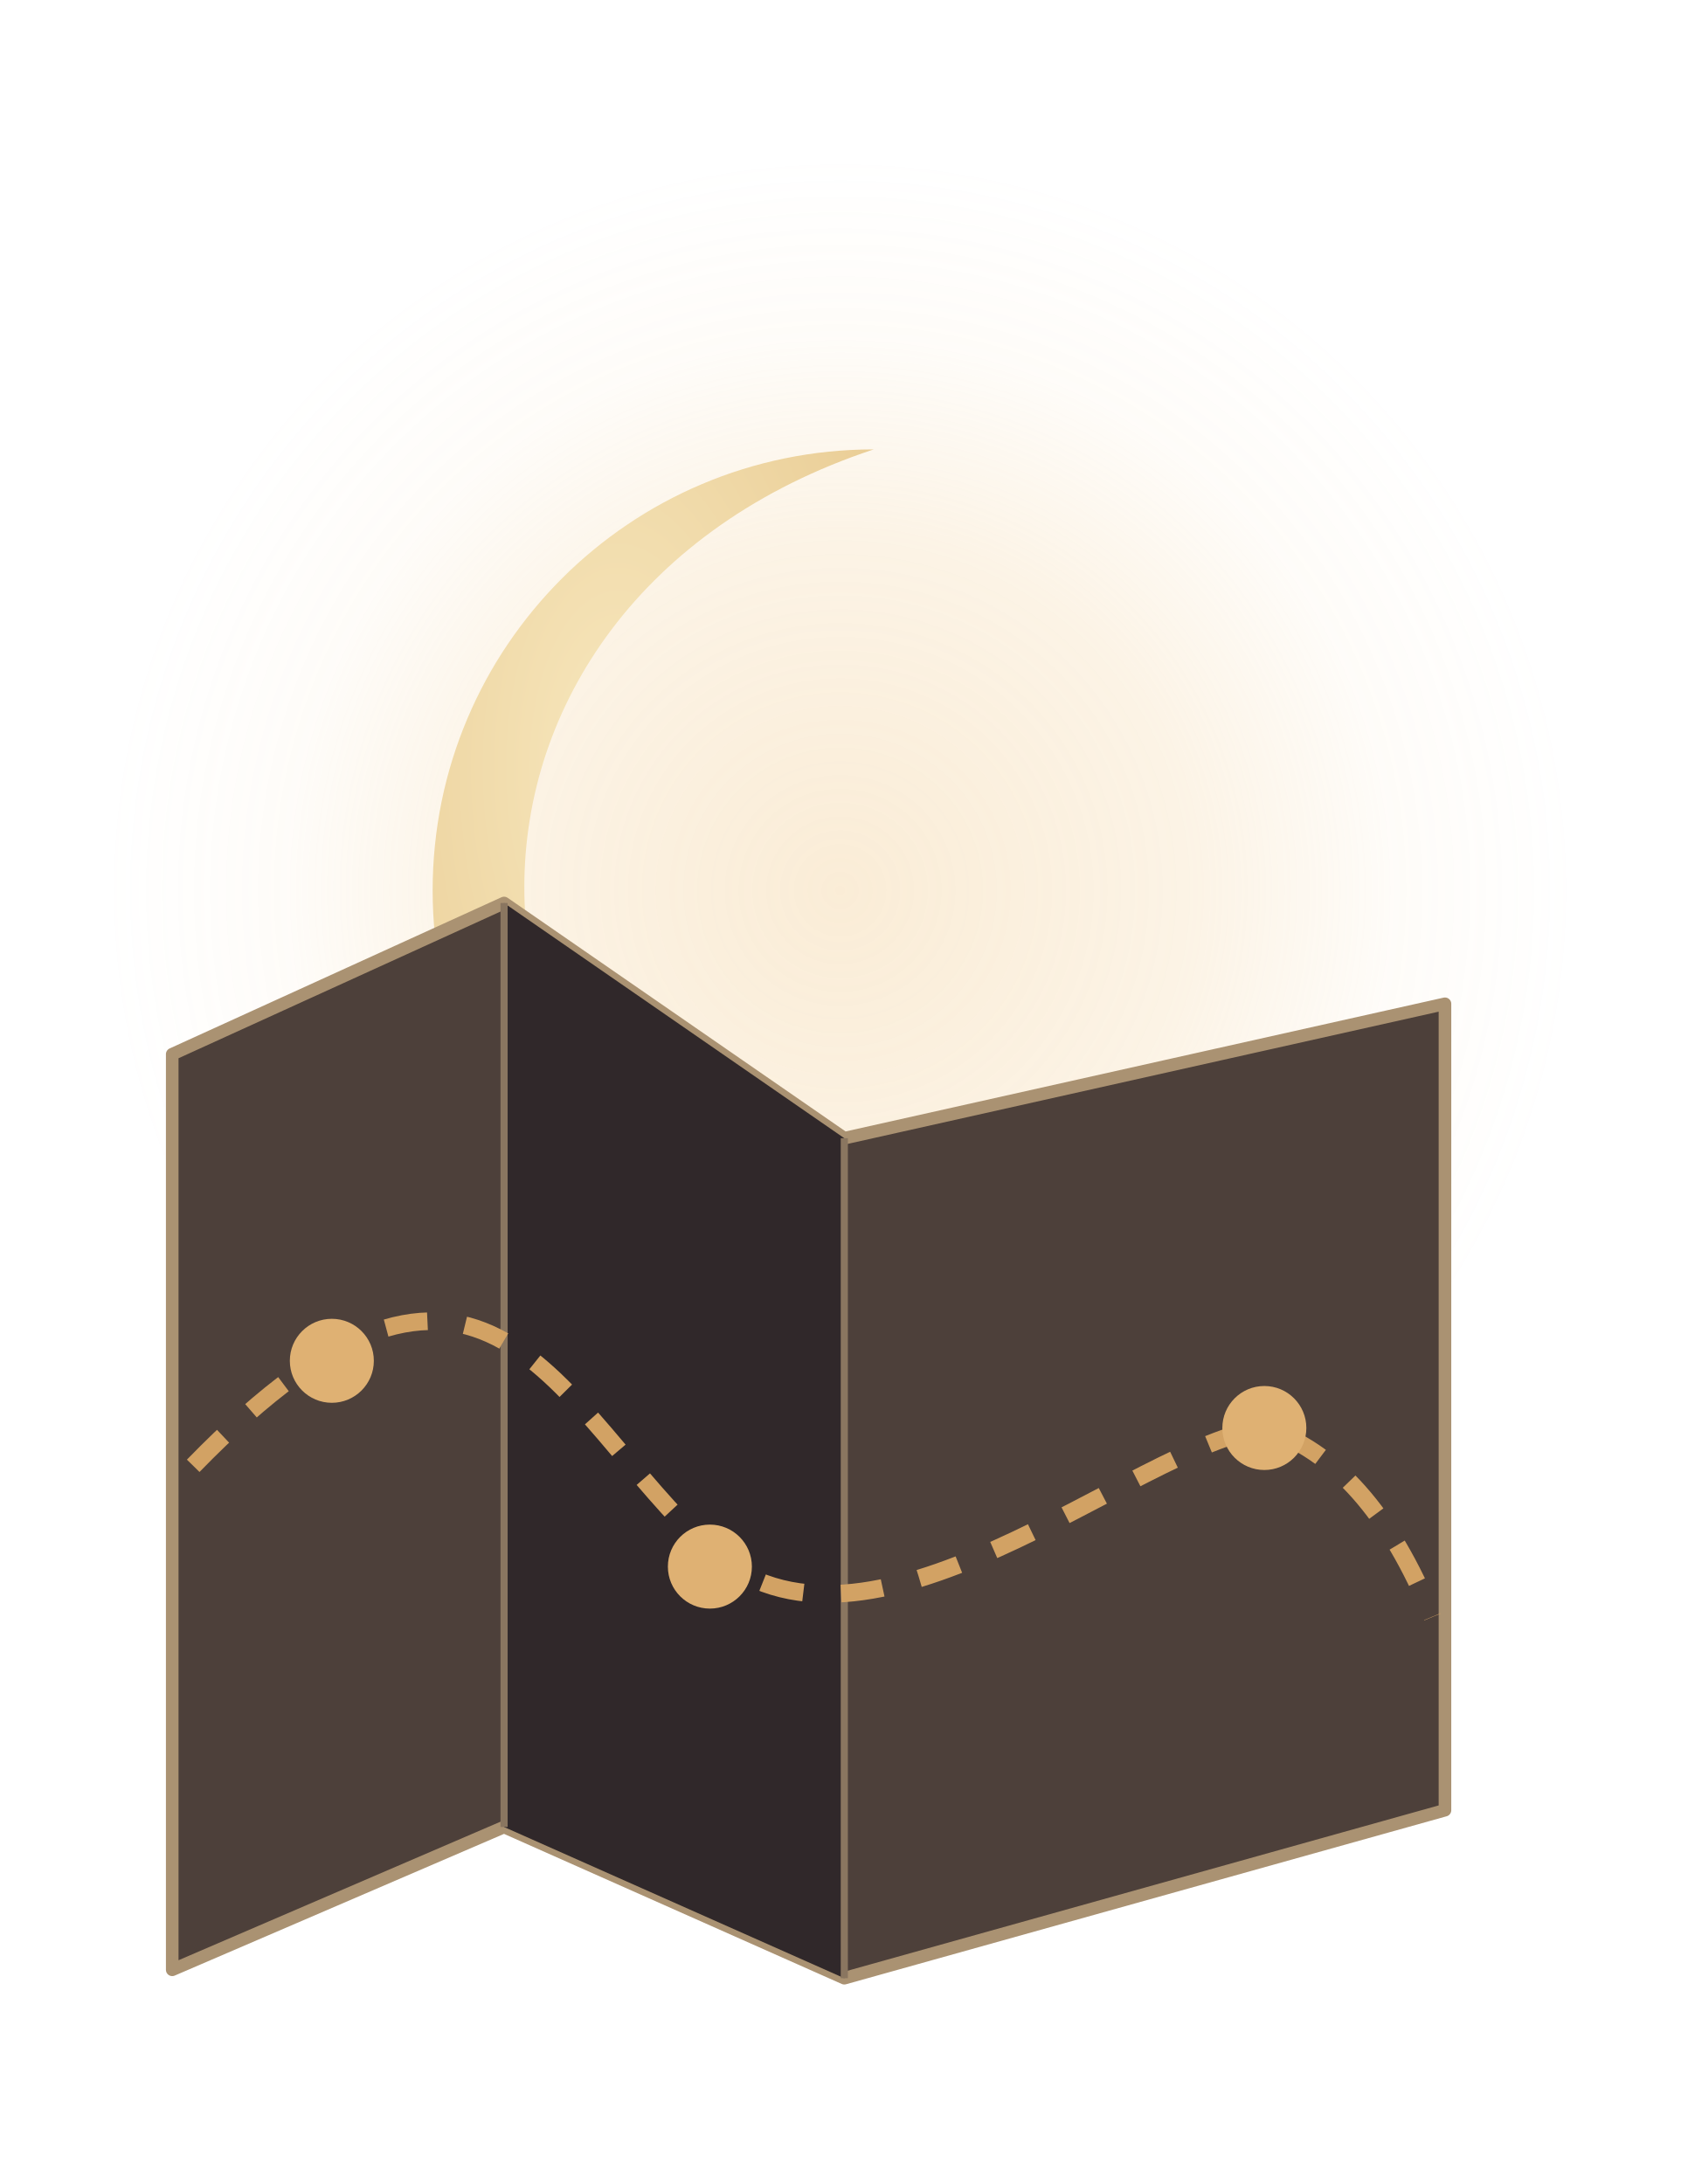
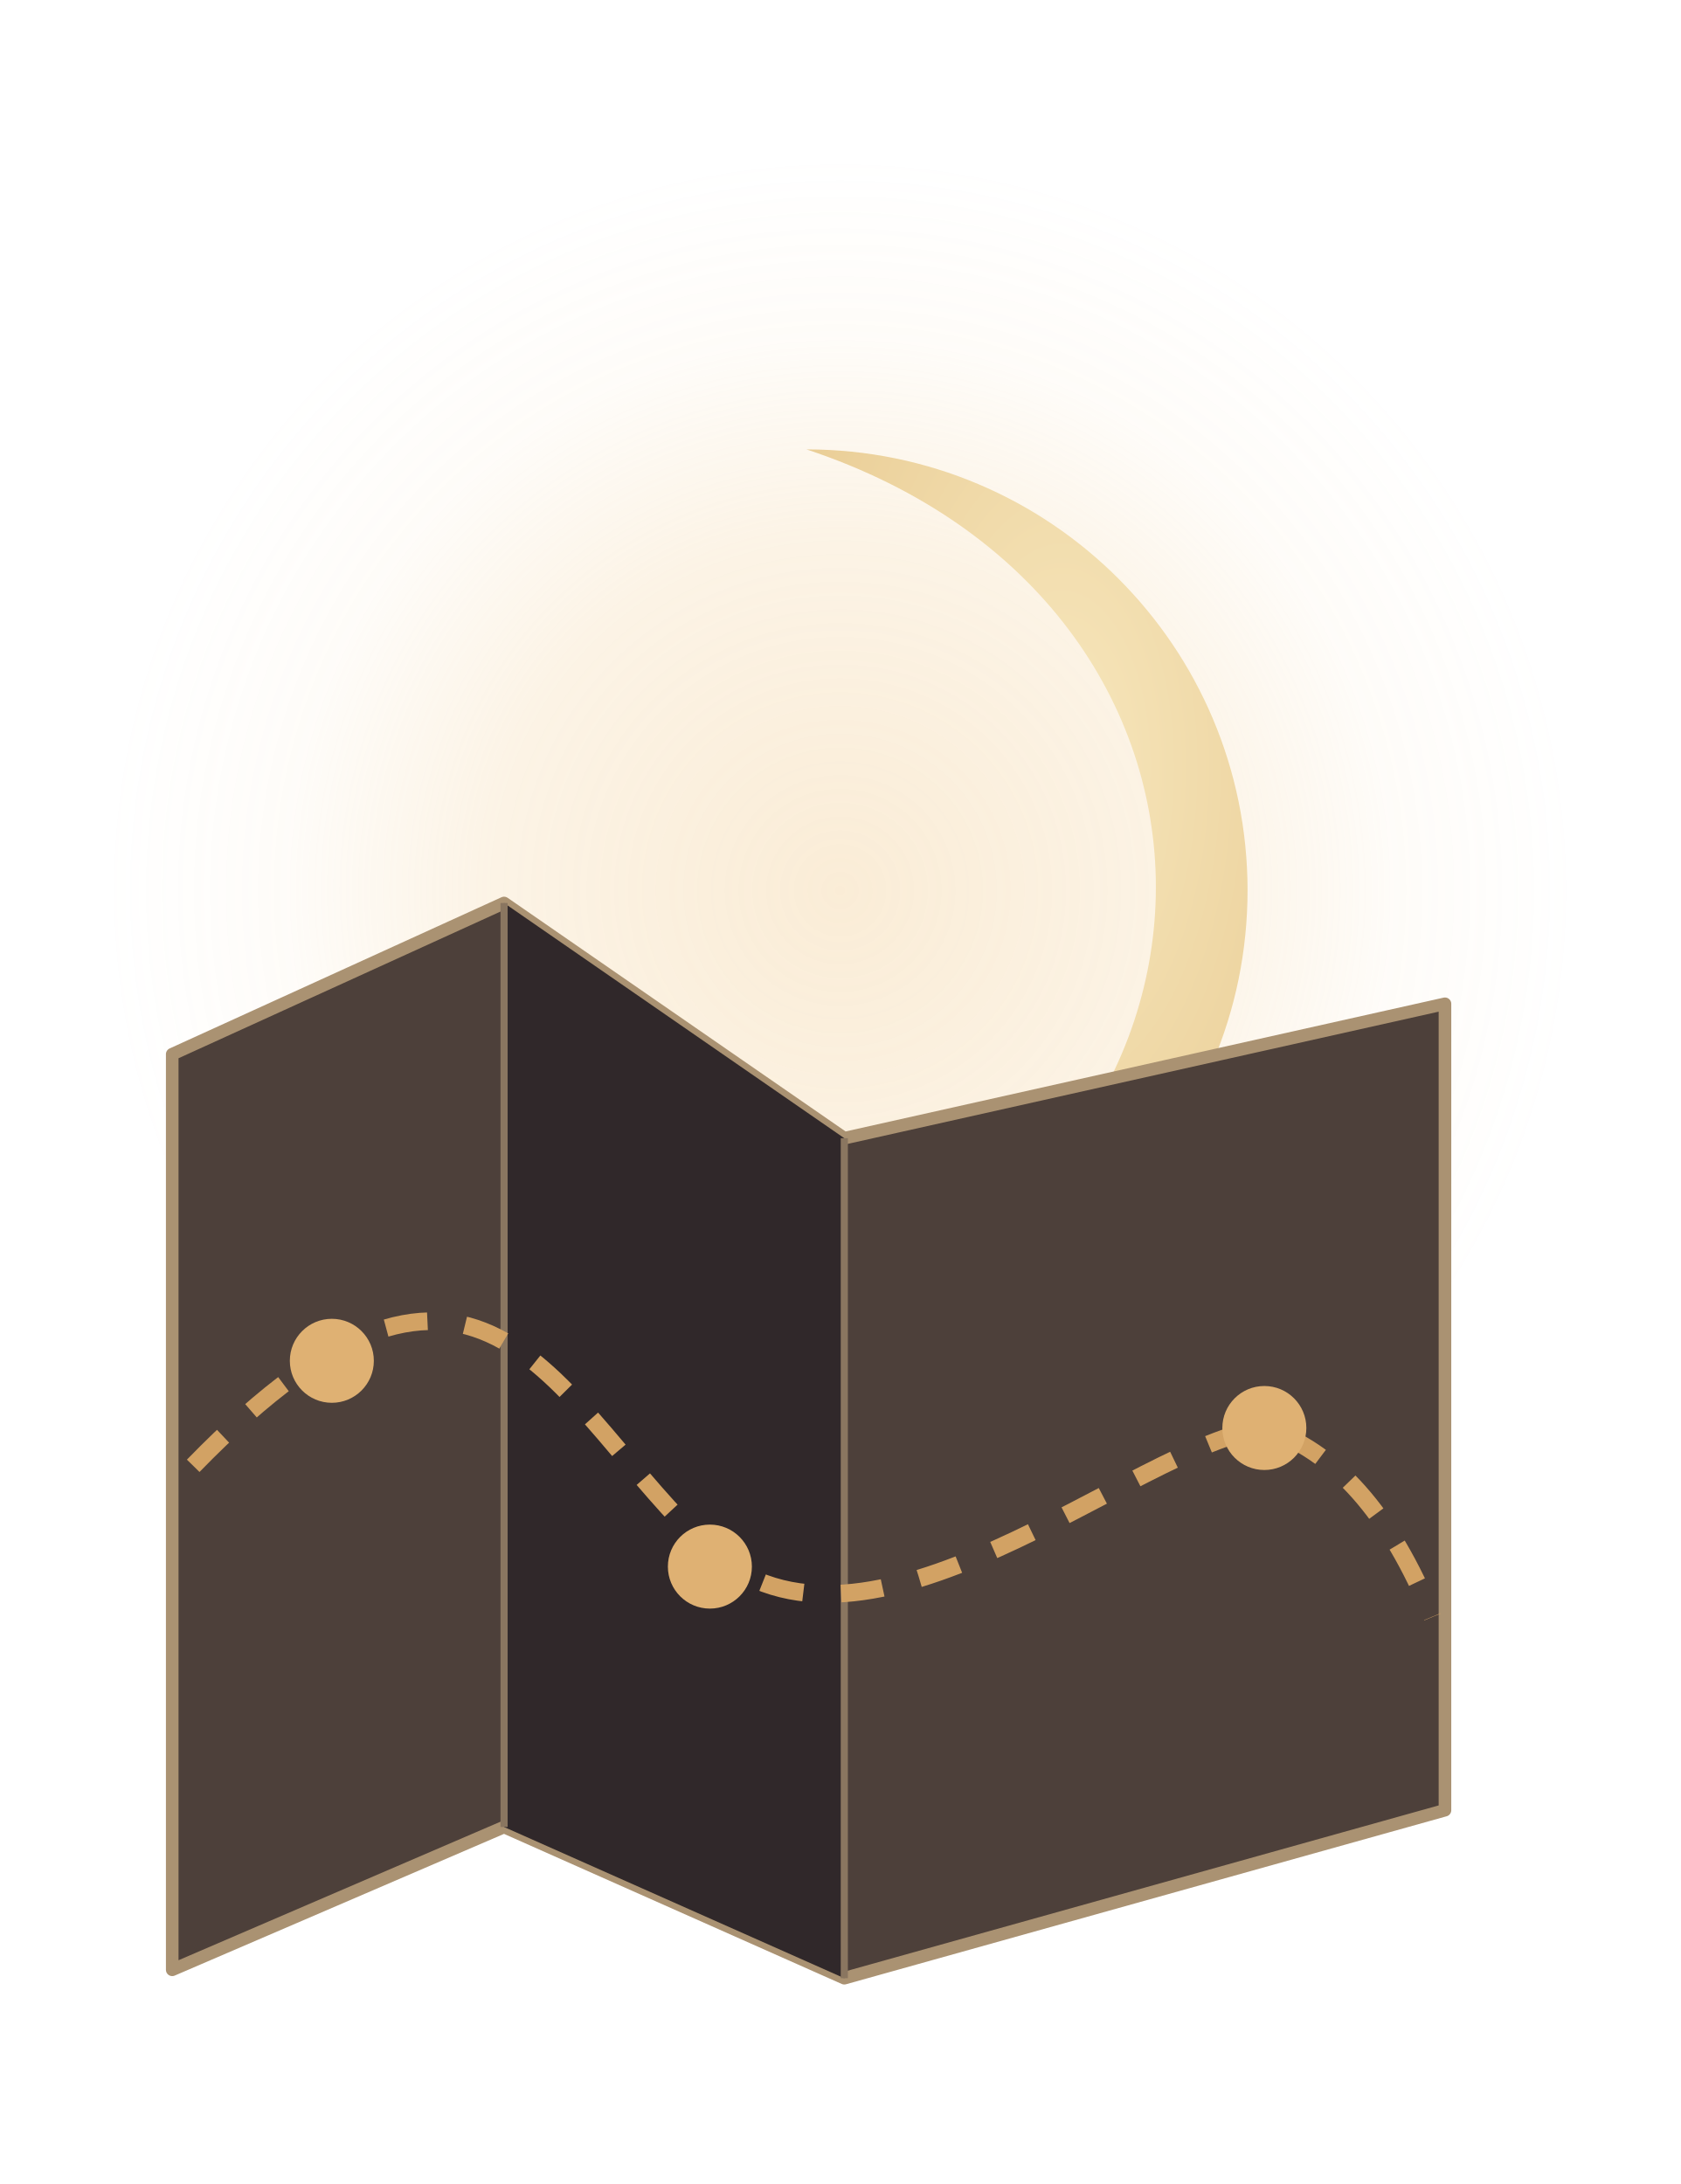
<svg xmlns="http://www.w3.org/2000/svg" width="100%" height="100%" viewBox="0 0 400 520" role="img" aria-labelledby="title">
  <defs>
    <radialGradient id="services-off-halo">
      <stop offset="0" stop-color="#EDBA69" stop-opacity=".27" />
      <stop offset=".48" stop-color="#EDBA69" stop-opacity=".17" />
      <stop offset=".75" stop-color="#EDBA69" stop-opacity=".045" />
      <stop offset="1" stop-color="#EDBA69" stop-opacity="0" />
    </radialGradient>
    <radialGradient id="services-off-disc" cx="42%" cy="36%" r="72%">
      <stop stop-color="#F7E7BD" />
      <stop offset="1" stop-color="#E9CC94" />
    </radialGradient>
  </defs>
  <g transform="translate(-1152 -130)">
-     <g data-part="moon">
+     <g data-part="moon" transform="translate(2704 0) scale(-1 1)">
      <circle data-part="moon-halo" cx="1352" cy="342" r="173.25" fill="url(#services-off-halo)" />
      <path data-part="moon-disc" d="M1360 237 A105 105 0 1 0 1360 447 C1249.1 408.15 1249.1 273.75 1360 237Z" fill="url(#services-off-disc)" />
    </g>
    <g data-part="foreground">
      <g data-part="map">
        <path d="M1193 381 L1272 345 L1353 401 L1496 369 L1496 561 L1353 601 L1272 565 L1193 599Z" fill="#4D403A" stroke="#AA9272" stroke-width="3" stroke-linejoin="round" />
        <path d="M1272 345 L1353 401 L1353 601 L1272 565Z" fill="#30282A" />
        <path d="M1272 345 V565 M1353 401 V601" fill="none" stroke="#8A7660" stroke-width="1.7" />
        <g data-part="route">
          <path d="M1198 479 C1268 407 1284 465 1321 499 S1422 474 1453 470 Q1478 478 1493 515" fill="none" stroke="#D2A264" stroke-width="4.2" stroke-dasharray="10 9" />
          <circle cx="1231" cy="454" r="10" fill="#DFB173" />
          <circle cx="1321" cy="503" r="10" fill="#DFB173" />
          <circle cx="1453" cy="470" r="10" fill="#DFB173" />
        </g>
      </g>
    </g>
  </g>
</svg>
